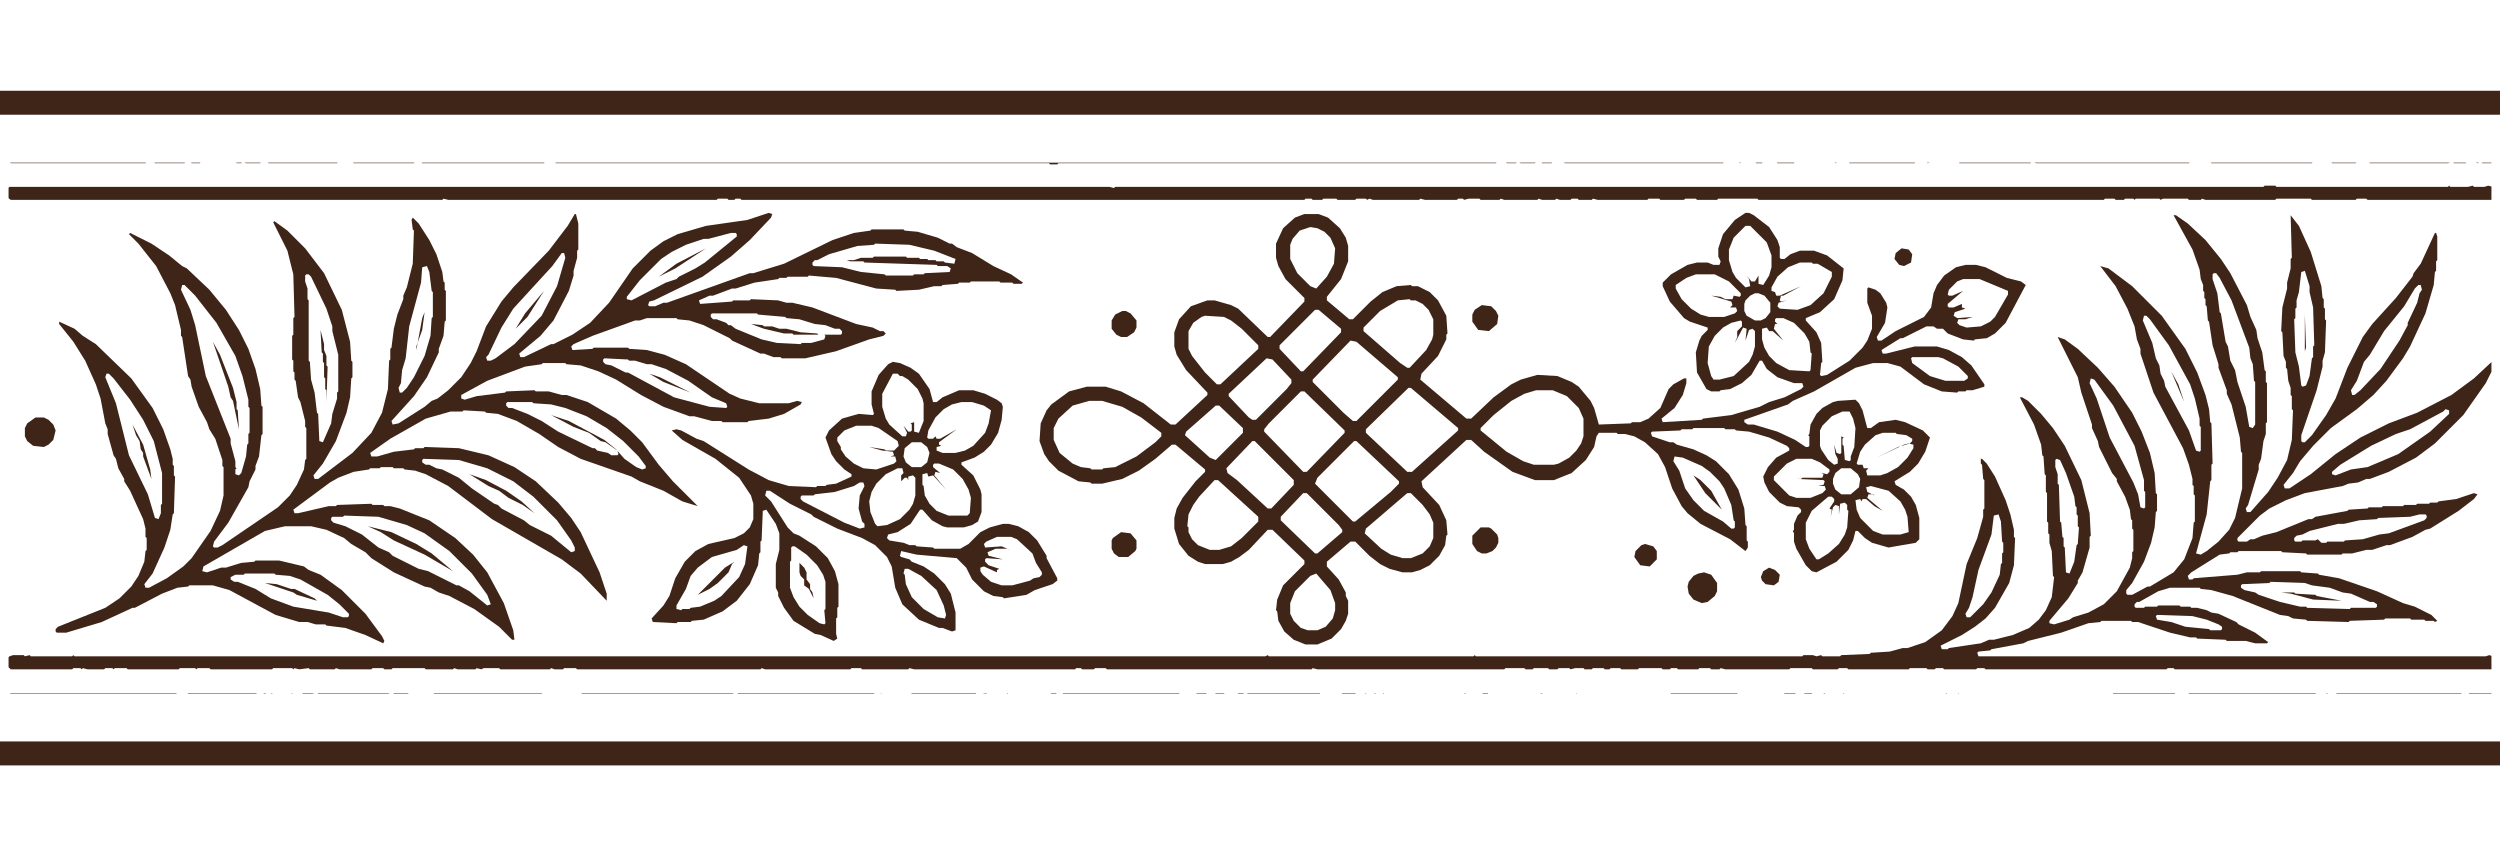
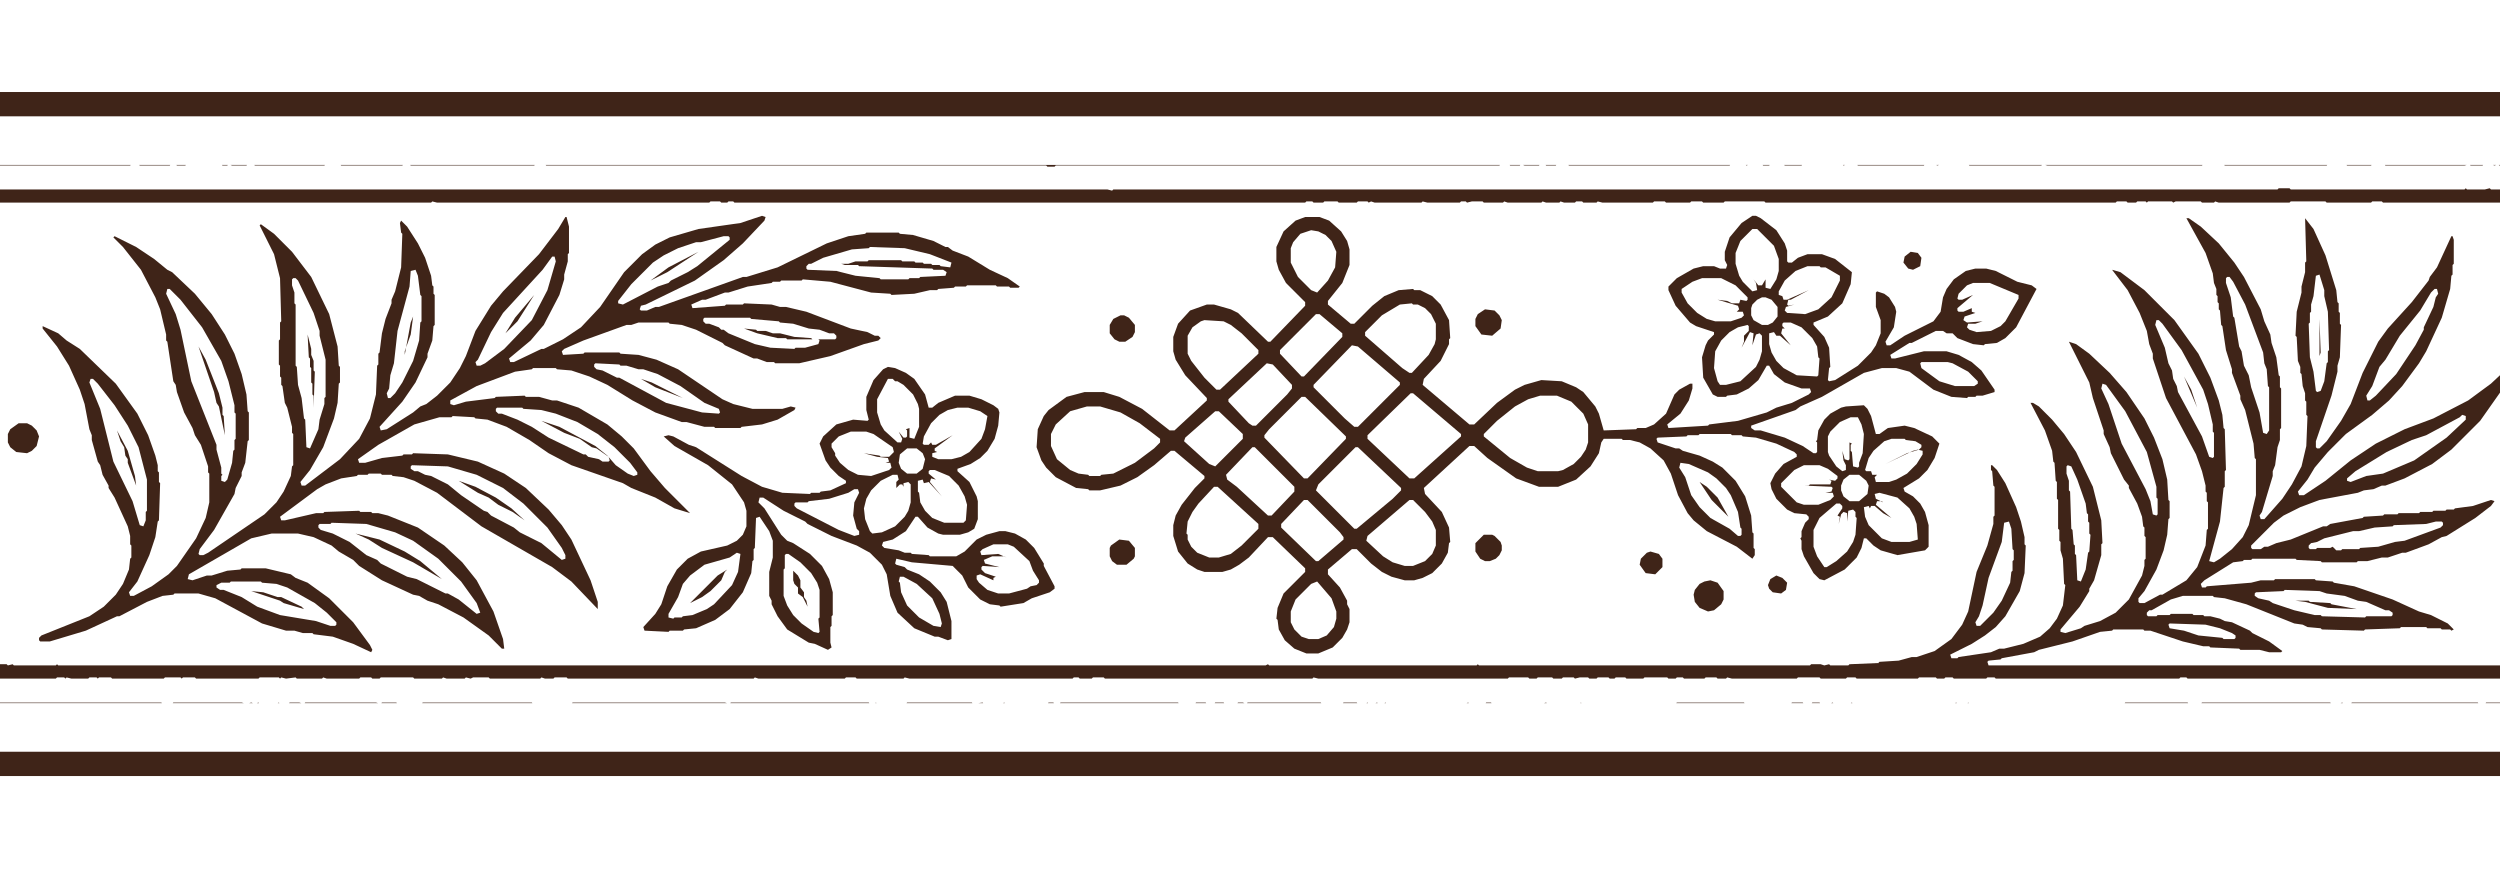
- <svg xmlns="http://www.w3.org/2000/svg" width="292" height="100" viewBox="4 0 292 100">
+ <svg xmlns="http://www.w3.org/2000/svg" width="288" height="100" viewBox="6 0 288 100">
  <defs>
    <clipPath id="interior">
      <rect x="5" y="19" width="290" height="62" />
    </clipPath>
  </defs>
  <g clip-path="url(#interior)">
    <g transform="translate(300 0) rotate(90) scale(0.1381215)">
      <path fill="#3F2418" fill-rule="evenodd" d="M364,2096L359,2098L355,2102L353,2106L353,2113L358,2120L362,2122L369,2122L373,2120L377,2115L378,2106L376,2102L372,2098Z M239,1278L232,1288L225,1303L214,1321L209,1334L206,1338L206,1340L201,1350L196,1367L195,1378L194,1379L194,1406L195,1407L197,1421L203,1439L223,1480L231,1506L231,1509L256,1579L256,1582L259,1589L259,1594L258,1595L255,1594L254,1590L234,1549L217,1525L203,1509L184,1491L181,1490L180,1493L186,1511L191,1546L198,1570L204,1582L212,1593L227,1608L256,1628L273,1644L283,1659L291,1675L291,1677L302,1700L302,1703L299,1704L284,1686L271,1675L246,1662L233,1658L229,1658L218,1655L212,1655L211,1654L189,1654L181,1656L181,1657L191,1663L212,1679L243,1709L255,1719L276,1732L297,1740L307,1745L319,1753L330,1764L337,1773L339,1778L344,1784L358,1806L359,1811L356,1812L335,1793L319,1782L298,1772L295,1772L284,1768L272,1767L271,1766L246,1766L245,1767L239,1767L238,1768L230,1769L215,1774L203,1780L189,1789L184,1794L186,1795L194,1794L195,1793L223,1794L243,1799L250,1802L253,1802L266,1807L278,1810L294,1812L295,1813L304,1813L305,1814L329,1815L349,1820L366,1829L383,1845L405,1874L405,1877L402,1878L392,1870L373,1859L349,1850L336,1847L320,1846L319,1845L306,1845L305,1846L289,1847L262,1854L231,1869L210,1885L195,1900L187,1911L188,1912L212,1900L232,1895L268,1894L269,1895L283,1895L284,1896L304,1896L305,1895L314,1895L315,1894L321,1894L322,1893L336,1891L340,1889L356,1885L361,1885L362,1884L388,1884L389,1885L397,1886L410,1892L419,1898L429,1908L461,1955L463,1959L463,1962L462,1963L458,1962L442,1950L412,1933L407,1932L397,1927L394,1927L386,1924L368,1922L367,1921L344,1921L343,1922L329,1923L312,1927L295,1933L279,1941L262,1952L245,1966L227,1985L225,1989L216,2000L206,2015L197,2033L198,2034L206,2026L225,2011L248,1999L258,1995L279,1990L284,1990L285,1989L318,1984L321,1982L327,1981L344,1975L357,1968L363,1966L371,1961L389,1955L394,1955L395,1954L419,1954L432,1957L449,1965L472,1981L479,1988L489,2002L497,2017L497,2020L494,2021L485,2014L463,2004L448,1999L435,1997L434,1996L403,1995L402,1996L394,1996L393,1997L388,1997L380,1999L363,2005L345,2014L320,2032L291,2062L284,2073L278,2080L272,2093L274,2093L289,2081L305,2071L325,2062L337,2058L358,2054L363,2052L367,2052L385,2047L388,2045L396,2043L405,2038L407,2038L415,2033L439,2022L447,2020L454,2020L455,2019L465,2019L466,2020L475,2021L487,2026L496,2032L506,2042L514,2054L530,2094L532,2096L534,2096L535,2095L535,2087L526,2057L514,2031L514,2029L502,2006L497,1993L496,1984L495,1983L495,1963L499,1949L520,1910L526,1890L526,1883L528,1876L528,1868L529,1867L531,1851L537,1834L544,1819L542,1818L538,1820L519,1834L499,1854L486,1872L482,1882L479,1886L474,1907L474,1927L475,1928L476,1939L480,1952L480,1956L484,1968L483,1972L479,1971L449,1919L445,1902L445,1880L448,1867L455,1852L460,1846L467,1834L472,1829L484,1810L496,1784L497,1779L501,1772L504,1763L515,1742L530,1721L541,1710L541,1708L533,1709L510,1717L484,1731L469,1743L455,1758L440,1780L430,1805L428,1813L428,1818L427,1819L427,1828L426,1829L427,1858L428,1859L428,1865L434,1891L434,1894L431,1895L408,1864L404,1857L399,1844L397,1831L396,1830L396,1822L395,1821L395,1811L396,1810L396,1802L397,1801L398,1792L401,1783L411,1764L439,1727L473,1668L485,1652L508,1630L502,1630L484,1636L450,1652L438,1660L425,1671L407,1690L395,1708L385,1730L379,1755L378,1784L379,1785L379,1792L380,1793L382,1810L386,1824L386,1829L383,1830L371,1813L354,1783L348,1762L348,1752L347,1751L348,1733L349,1732L350,1722L356,1706L367,1687L378,1671L388,1652L403,1609L407,1602L415,1582L424,1566L428,1553L407,1574L393,1586L374,1600L364,1610L354,1622L340,1646L334,1664L334,1668L331,1679L331,1690L330,1691L331,1715L332,1716L335,1740L338,1750L337,1753L334,1753L322,1731L310,1699L308,1685L307,1684L307,1665L308,1664L309,1652L314,1637L321,1622L334,1601L344,1582L352,1560L352,1556L356,1541L356,1533L357,1532L357,1511L356,1510L354,1493L350,1480L342,1466L340,1465L339,1469L341,1476L341,1501L337,1517L333,1526L308,1563L300,1581L296,1596L295,1611L294,1612L294,1641L295,1642L296,1659L293,1660L291,1658L284,1642L271,1606L271,1602L269,1596L269,1571L270,1570L271,1560L275,1548L286,1526L288,1524L299,1500L299,1497L302,1489L302,1483L303,1482L303,1462L297,1436L287,1408L284,1396L282,1394L280,1396L280,1399L277,1405L274,1419L260,1456L256,1473L256,1478L254,1485L253,1508L254,1509L254,1523L255,1524L257,1551L254,1552L250,1543L250,1540L244,1524L244,1521L239,1505L236,1485L235,1484L235,1478L234,1477L234,1460L233,1459L235,1436L244,1402L245,1386L246,1385L245,1366L242,1353L242,1347L241,1346L240,1333L239,1332L239,1323L238,1322L238,1298L239,1297L239,1287L240,1286L240,1279Z M439,2009L438,2012L418,2018L385,2034L341,2045L319,2054L316,2053L316,2051L320,2047L338,2033L355,2022L373,2013L400,2006L426,2006L427,2007L434,2007Z M405,2015L397,2016L376,2022L359,2031L368,2028L373,2025L380,2024L383,2022L386,2022Z M402,1941L401,1944L397,1944L396,1943L395,1944L390,1944L375,1948L371,1948L318,1969L275,1978L262,1982L245,1990L241,1989L241,1987L250,1978L273,1960L301,1944L318,1938L338,1933L344,1933L345,1932L366,1932L367,1933L375,1933L376,1934L386,1935L400,1939Z M363,1941L347,1942L346,1943L340,1943L328,1946L300,1957L289,1963L327,1950L336,1948L339,1946Z M232,1884L232,1882L234,1880L261,1867L276,1862L280,1862L300,1857L331,1857L332,1858L337,1858L350,1862L358,1863L374,1870L373,1873L350,1874L349,1875L332,1877L321,1880L306,1881L305,1882L254,1882L253,1883L244,1883L238,1885L233,1885Z M340,1867L310,1866L309,1867L301,1867L296,1869L291,1869L279,1872L298,1871L299,1870L306,1870L307,1869L319,1869L320,1868L329,1868L330,1867Z M521,1848L522,1849L522,1853L518,1865L513,1895L506,1914L498,1927L492,1942L492,1945L490,1948L488,1948L486,1944L486,1937L485,1936L485,1911L486,1910L487,1898L490,1889L503,1866L511,1856L519,1848Z M508,1875L506,1877L498,1894L498,1897L494,1909L493,1919L501,1895L503,1892Z M225,1782L230,1780L246,1778L247,1777L268,1777L269,1778L284,1779L301,1784L319,1793L328,1799L332,1803L332,1805L328,1806L324,1804L313,1803L303,1800L276,1797L239,1787L226,1786Z M264,1784L269,1786L296,1791L293,1791L279,1786Z M511,1728L512,1731L500,1746L495,1755L495,1757L483,1781L481,1789L470,1811L467,1814L463,1823L452,1837L445,1851L442,1861L440,1863L438,1863L437,1862L437,1853L436,1852L437,1823L444,1799L451,1784L466,1763L485,1744L503,1731Z M483,1760L468,1778L460,1791L450,1812L445,1832L450,1821L457,1810L469,1784Z M214,1666L218,1665L242,1672L267,1685L291,1708L303,1724L305,1728L305,1731L302,1732L300,1730L277,1719L261,1709L225,1676L214,1668Z M246,1683L265,1699L278,1707L268,1697Z M466,1657L467,1660L453,1677L444,1695L440,1700L430,1719L427,1722L426,1725L413,1744L404,1755L397,1769L396,1774L393,1780L393,1783L391,1786L389,1786L388,1785L389,1755L396,1731L407,1709L420,1692L440,1672L457,1660L463,1657Z M434,1691L424,1702L415,1715L406,1732L401,1746L411,1730L415,1721L421,1713L427,1701Z M396,1597L397,1600L395,1605L388,1615L380,1622L372,1632L356,1662L351,1677L361,1658L366,1645L373,1635L374,1631L381,1621L384,1620L385,1621L385,1626L383,1629L381,1638L379,1640L379,1642L365,1671L356,1685L350,1697L345,1710L345,1713L343,1715L341,1715L340,1714L340,1693L341,1692L342,1677L345,1665L352,1647L362,1630L373,1616L386,1603L394,1597Z M344,1528L345,1529L344,1543L336,1573L315,1612L315,1614L309,1626L308,1631L306,1633L304,1633L303,1632L304,1612L305,1611L305,1606L308,1596L308,1592L312,1580L322,1561L336,1541L341,1529Z M332,1559L319,1585L316,1594L323,1582Z M198,1520L200,1520L222,1547L227,1555L234,1569L236,1571L239,1580L254,1609L253,1613L251,1613L237,1602L219,1584L213,1575L207,1563L202,1548L202,1544L197,1525L197,1521Z M210,1546L223,1571L234,1586L227,1572Z M282,1431L283,1432L283,1451L282,1452L281,1466L278,1478L278,1484L276,1490L276,1497L275,1498L274,1508L278,1497L282,1480L282,1473L283,1472L283,1446L284,1445L287,1446L290,1457L290,1465L291,1466L290,1486L287,1499L278,1521L275,1525L275,1527L273,1529L270,1537L270,1540L268,1542L266,1542L265,1541L265,1503L266,1502L268,1479L269,1478L270,1467L274,1454L275,1445L278,1437L278,1433L280,1431Z M219,1335L223,1336L222,1344L221,1345L221,1351L220,1352L220,1358L219,1359L219,1365L218,1366L218,1376L217,1377L217,1404L218,1405L218,1415L220,1421L220,1427L221,1424L221,1413L222,1412L224,1351L225,1350L225,1342L227,1339L230,1340L231,1361L232,1362L232,1370L233,1371L233,1394L232,1395L230,1415L226,1431L225,1455L224,1456L222,1456L220,1454L220,1452L215,1442L208,1418L207,1404L206,1403L207,1374L212,1353Z M491,1249L489,1249L472,1258L470,1258L457,1266L450,1273L445,1282L443,1290L443,1295L446,1306L450,1314L460,1324L464,1331L464,1353L463,1354L462,1368L461,1369L461,1374L459,1379L457,1391L455,1393L452,1392L450,1384L443,1373L431,1365L431,1363L440,1355L445,1346L446,1342L446,1328L444,1321L441,1316L433,1313L418,1313L414,1314L402,1320L393,1330L391,1330L387,1319L382,1311L376,1305L366,1299L355,1296L344,1295L341,1296L338,1300L333,1310L330,1320L330,1332L336,1346L340,1351L340,1354L329,1357L316,1366L311,1373L307,1382L306,1388L308,1392L317,1400L331,1406L342,1406L350,1404L351,1405L350,1417L354,1431L364,1442L370,1445L384,1440L390,1436L397,1429L401,1423L403,1423L409,1436L410,1444L411,1445L411,1452L412,1453L411,1476L406,1493L397,1510L373,1548L371,1554L364,1567L363,1571L364,1575L372,1566L388,1538L404,1518L419,1508L426,1506L439,1506L446,1509L451,1514L455,1522L460,1544L466,1555L475,1564L489,1572L504,1577L512,1582L523,1592L526,1591L527,1571L526,1570L526,1559L525,1558L524,1548L517,1532L508,1520L494,1509L478,1502L468,1501L467,1500L458,1500L457,1499L432,1498L431,1495L443,1487L451,1484L465,1484L477,1487L497,1487L501,1485L504,1485L514,1480L525,1472L536,1454L537,1449L542,1438L540,1435L536,1436L523,1436L522,1435L514,1435L513,1434L494,1434L483,1437L472,1443L462,1453L453,1467L451,1472L446,1477L424,1491L419,1496L415,1495L415,1492L426,1475L435,1457L437,1455L447,1435L455,1414L461,1403L471,1393L479,1389L497,1386L511,1380L524,1366L531,1349L531,1346L534,1338L533,1335L518,1335L502,1339L494,1344L485,1353L479,1362L475,1372L473,1374L471,1381L470,1382L466,1381L469,1368L472,1334L480,1326L490,1321L500,1311L504,1303L505,1295L506,1294L503,1275L499,1268L494,1253Z M462,1511L477,1513L488,1518L504,1533L508,1539L513,1551L514,1559L515,1560L515,1566L516,1567L515,1571L512,1571L498,1563L487,1559L480,1553L471,1541L465,1520L461,1514Z M475,1522L480,1530L503,1553L498,1543L493,1536L484,1527L477,1524Z M528,1446L527,1450L520,1460L513,1467L505,1472L497,1475L475,1475L474,1474L463,1474L462,1473L462,1471L469,1461L478,1452L486,1447L492,1445L515,1445L516,1446L527,1445Z M506,1455L501,1456L498,1458L494,1458L490,1461L484,1461L480,1463L475,1468L476,1467L484,1467L487,1466L490,1463L495,1463L498,1459Z M446,1412L447,1416L442,1429L424,1464L422,1466L420,1466L419,1465L419,1455L418,1454L416,1437L411,1421L408,1416L408,1413L411,1412L419,1416L430,1417L441,1414L443,1412Z M390,1385L392,1387L397,1402L396,1413L392,1421L386,1428L380,1432L378,1432L373,1435L370,1435L364,1429L360,1419L360,1406L362,1400L373,1384L377,1383L381,1387L381,1394L380,1395L378,1408L381,1397L382,1388L385,1387L386,1390L386,1386Z M396,1380L400,1379L402,1381L407,1381L413,1384L407,1381L404,1378L404,1376L406,1375L403,1375L402,1371L404,1369L419,1369L426,1371L431,1374L439,1382L444,1393L445,1401L443,1403L433,1407L424,1408L416,1406L409,1402L401,1394L396,1384Z M366,1366L365,1370L353,1370L357,1370L358,1373L359,1372L364,1372L365,1373L365,1375L360,1379L366,1376L369,1377L369,1380L359,1391L354,1394L344,1397L333,1397L316,1388L316,1384L318,1382L318,1380L321,1375L329,1367L337,1363L341,1362L356,1362Z M383,1357L391,1359L395,1364L395,1372L391,1377L386,1379L379,1378L374,1372L374,1364L378,1359Z M523,1344L522,1350L515,1362L505,1372L494,1377L486,1378L485,1379L481,1378L481,1375L487,1364L499,1351L512,1345L520,1343Z M434,1323L436,1325L436,1341L432,1351L426,1357L419,1361L411,1362L410,1363L401,1363L400,1359L403,1358L402,1354L414,1343L402,1353L399,1352L400,1348L395,1354L393,1354L392,1353L392,1349L397,1337L405,1329L414,1324L421,1322Z M347,1305L358,1307L366,1310L377,1320L381,1327L383,1335L383,1346L381,1351L378,1351L377,1347L376,1349L374,1349L363,1334L371,1348L371,1351L369,1352L371,1354L371,1358L370,1359L364,1358L353,1352L346,1345L342,1338L340,1330L340,1321L343,1311Z M486,1262L488,1264L489,1269L491,1272L495,1287L495,1296L492,1305L486,1312L483,1314L480,1314L479,1311L484,1300L482,1300L481,1298L478,1307L475,1310L473,1310L472,1309L473,1295L470,1307L467,1308L464,1301L464,1291L465,1289L462,1296L463,1310L460,1311L458,1309L454,1300L454,1288L456,1283L468,1270L476,1267L484,1262Z M457,1182L451,1187L450,1195L455,1202L457,1203L464,1203L468,1201L471,1197L471,1189L466,1183L464,1182Z M271,1182L265,1187L263,1191L263,1194L266,1200L271,1203L278,1203L283,1199L285,1195L285,1190L281,1184L277,1182Z M455,876L452,877L447,882L446,884L446,891L453,898L460,898L466,894L468,890L468,886L466,881L463,878L459,876Z M267,876L263,878L259,882L258,890L262,896L266,898L272,898L279,893L280,884L274,877Z M466,742L462,745L460,752L461,755L466,760L471,761L478,756L479,748L473,742Z M493,691L486,696L484,702L485,707L487,711L492,715L496,716L502,715L507,711L510,704L509,699L504,693L500,691Z M486,638L482,642L480,647L483,652L488,654L491,653L494,650L495,643L492,639Z M215,526L211,529L210,535L214,540L219,541L224,537L225,533L222,527Z M241,430L238,434L235,446L226,464L224,472L224,481L226,489L233,499L241,505L248,508L260,510L268,516L280,540L288,552L288,555L285,556L273,549L260,547L256,548L248,553L245,557L243,563L244,564L256,564L267,560L278,560L288,564L294,568L305,579L317,598L318,603L317,604L307,603L306,602L290,603L281,607L271,616L269,616L264,604L253,592L237,585L227,584L216,598L212,609L212,621L215,629L219,634L219,637L218,638L209,638L203,640L192,647L182,660L180,664L180,667L186,676L198,686L210,690L217,690L221,688L224,689L224,694L222,699L222,708L224,716L232,730L239,737L242,737L255,731L269,719L272,714L277,699L279,699L284,704L288,706L298,709L315,708L329,700L331,696L331,689L330,688L329,680L324,670L317,662L305,655L305,653L312,649L319,640L324,626L324,619L327,618L329,620L336,634L340,647L344,655L351,679L354,703L355,704L357,737L354,738L345,727L334,720L324,717L320,717L320,719L325,728L329,732L345,739L354,749L357,756L357,763L358,764L359,791L345,795L339,798L327,808L323,814L318,826L317,843L321,857L325,865L336,880L354,899L354,903L321,942L316,941L301,927L287,920L283,920L282,919L267,920L254,927L247,934L242,944L242,949L241,950L242,962L247,974L255,984L270,999L270,1002L254,1021L251,1021L236,1009L221,1003L208,1003L201,1005L193,1010L184,1020L181,1028L181,1040L184,1048L193,1058L206,1064L218,1064L225,1062L236,1056L252,1040L255,1040L285,1069L285,1071L261,1096L258,1102L254,1116L254,1122L259,1136L270,1146L281,1150L293,1150L300,1148L313,1140L332,1122L334,1122L359,1149L359,1153L341,1176L331,1195L327,1208L327,1224L331,1239L342,1254L347,1258L358,1263L373,1264L384,1260L390,1256L398,1248L407,1231L408,1221L409,1220L409,1211L405,1194L398,1180L388,1166L376,1152L376,1149L397,1124L399,1124L407,1132L421,1143L430,1148L438,1150L447,1150L460,1146L470,1138L475,1130L477,1124L477,1109L475,1102L471,1095L465,1087L448,1071L448,1067L474,1040L477,1040L495,1058L507,1063L516,1064L517,1063L525,1062L534,1057L541,1049L545,1039L545,1029L540,1017L532,1009L525,1005L519,1003L508,1003L504,1005L501,1005L490,1011L479,1021L475,1021L458,1001L458,997L470,985L477,976L481,968L484,957L484,949L482,942L478,934L470,926L461,921L453,920L452,919L440,920L427,926L412,940L407,941L372,903L372,899L382,888L399,864L406,845L406,829L400,814L389,802L378,795L369,793L366,791L366,776L367,775L367,769L369,761L374,752L384,741L395,735L413,729L428,721L434,716L443,705L456,680L466,667L463,665L458,665L457,666L445,666L444,667L430,668L414,673L401,681L390,692L385,700L380,711L376,725L374,728L374,731L369,746L366,747L365,746L364,722L363,721L363,712L362,711L362,685L363,684L363,676L364,675L365,664L370,647L377,632L379,630L381,630L387,641L395,648L403,652L408,651L416,647L425,638L428,632L429,622L431,620L433,620L436,623L443,626L448,626L449,627L451,626L458,626L464,624L478,616L483,611L484,607L475,590L465,580L457,576L449,574L449,572L455,566L459,560L463,546L459,523L456,520L438,520L427,523L420,527L414,533L410,540L407,541L399,528L392,521L382,515L370,511L364,517L357,532L355,540L357,554L362,561L362,564L347,568L341,571L338,574L339,589L340,593L345,602L350,607L359,612L367,613L368,614L369,613L377,613L378,614L378,616L372,625L365,640L359,660L359,665L357,668L355,668L342,631L339,627L331,609L311,574L307,559L307,547L310,536L325,516L331,501L332,488L331,487L331,481L330,480L330,475L327,465L325,465L309,476L302,484L296,495L293,505L293,524L299,548L299,551L296,552L286,536L286,534L276,514L276,508L278,505L278,500L282,496L287,483L288,474L287,473L286,463L282,456L273,447Z M366,1161L369,1161L374,1166L386,1182L395,1200L396,1210L397,1211L397,1220L396,1221L395,1229L392,1236L383,1247L372,1252L362,1252L354,1248L343,1236L339,1222L339,1211L344,1194L353,1178Z M362,1092L366,1092L389,1115L387,1120L368,1141L365,1140L343,1115L343,1112Z M437,1079L441,1079L455,1093L462,1102L465,1112L465,1120L461,1130L456,1135L450,1138L446,1138L445,1139L435,1138L427,1134L420,1129L406,1116L406,1113Z M295,1079L325,1111L325,1114L315,1124L301,1135L295,1138L280,1138L273,1134L268,1127L267,1124L268,1108L271,1102L278,1093L292,1079Z M321,1051L324,1051L329,1055L355,1081L355,1084L353,1087L335,1104L333,1104L303,1072L304,1067Z M410,1049L430,1068L430,1071L406,1097L400,1105L396,1106L373,1084L373,1082L406,1049Z M485,1030L499,1018L510,1014L516,1014L523,1016L530,1022L533,1029L533,1037L531,1043L525,1049L519,1052L510,1052L500,1048L487,1035Z M192,1035L193,1029L196,1023L201,1018L210,1014L223,1015L234,1021L244,1030L242,1035L231,1046L219,1052L207,1052L202,1050L195,1044Z M278,1009L281,1009L314,1041L314,1043L295,1061L292,1061L262,1031L262,1028Z M450,1008L468,1029L468,1031L440,1060L437,1060L417,1041L417,1038L444,1011L448,1008Z M364,1006L366,1006L399,1038L399,1041L365,1074L363,1074L358,1070L331,1043L331,1040Z M319,961L321,961L356,996L356,999L349,1007L323,1033L321,1033L288,1001L289,996Z M407,960L409,960L416,967L441,997L441,999L409,1031L404,1029L373,998L373,996Z M442,931L455,931L462,934L468,940L472,950L472,957L469,967L464,975L451,989L447,988L417,953L417,950L427,940L435,934Z M270,931L283,931L287,932L296,937L311,951L311,953L307,959L280,990L277,990L263,976L254,961L253,951L254,950L254,946L257,940L262,935Z M362,910L364,910L399,949L399,953L366,988L363,988L328,952L328,950Z M354,804L369,804L375,806L381,810L387,816L392,825L393,829L393,846L390,855L382,869L364,891L362,891L351,880L339,865L333,854L330,844L330,830L335,818L345,808Z M447,677L447,679L441,686L432,702L423,711L413,718L398,723L390,728L386,727L387,720L394,704L399,697L407,689L413,685L427,679L440,677L441,676L446,676Z M431,687L415,696L406,705L402,711L417,701Z M263,674L265,676L268,685L268,698L266,705L261,713L253,721L244,726L241,726L235,717L232,709L232,693L238,681L248,671L250,671L251,672L250,677L253,678L253,684L251,688L250,696L255,679L258,678L260,680L260,682L260,675Z M271,671L272,670L276,670L280,674L285,674L290,676L277,669L278,666L288,667L279,664L278,661L280,659L293,659L300,661L306,664L318,677L321,689L321,694L318,696L307,699L293,698L284,693L277,686L273,679Z M256,646L264,646L269,650L271,654L271,659L267,666L263,668L257,668L254,667L250,663L248,659L248,656L250,651Z M191,663L205,649L216,645L226,645L233,647L241,652L240,656L233,656L238,659L238,662L233,666L236,664L242,663L243,667L235,675L230,678L220,681L211,681L201,677L191,667Z M313,612L314,613L313,630L307,641L301,647L294,651L287,653L278,653L277,649L280,647L280,644L288,635L278,643L274,642L274,640L276,638L272,642L270,642L269,641L269,635L273,626L282,617L289,613L298,612L299,611Z M397,596L399,596L401,598L400,603L401,601L404,602L404,619L405,620L405,624L406,601L407,600L410,601L411,606L411,600L414,599L417,602L421,612L421,624L419,630L406,643L403,643L392,632L388,624L388,611L391,604Z M230,594L234,594L248,601L258,612L262,623L261,638L259,640L256,639L254,632L255,637L254,638L250,637L250,635L242,620L250,638L250,641L247,642L246,645L243,645L234,640L226,631L222,621L222,611L223,610L223,606Z M420,594L422,592L424,592L430,596L431,594L437,595L429,593L427,591L428,588L435,588L426,587L425,583L427,581L431,581L432,580L446,581L452,583L460,588L468,597L473,605L473,607L464,613L456,616L442,616L432,611L420,597Z M348,579L354,576L362,574L378,575L386,578L389,578L390,579L389,583L377,584L376,585L371,585L370,584L369,586L365,586L364,585L365,586L383,586L384,587L383,590L376,592L384,591L388,589L392,589L393,592L389,597L380,603L377,604L364,604L360,602L352,594L348,585Z M405,570L412,571L418,578L418,586L414,591L409,593L405,593L400,591L396,586L396,578L401,572Z M450,529L452,536L452,551L449,559L438,570L431,573L423,574L422,570L424,569L422,568L422,565L428,558L432,551L421,564L418,563L418,559L419,558L416,564L412,565L411,561L415,546L424,536L431,532L437,530Z M371,526L373,526L375,528L378,538L387,556L376,533L375,529L376,525L379,525L387,530L395,538L400,547L402,553L402,564L398,565L396,563L396,561L396,567L393,568L393,572L392,573L382,570L376,566L368,557L366,551L366,540L367,539L368,531Z M320,479L322,482L322,498L318,511L307,526L303,527L302,526L302,504L303,500L310,487L318,479Z M246,445L249,445L268,456L272,460L276,468L277,480L275,486L273,488L270,487L270,481L268,475L269,488L267,491L264,490L261,481L260,484L257,484L260,491L260,495L259,496L257,496L246,483L250,492L250,495L249,496L245,495L238,488L236,483L236,469Z M590,32L586,36L586,55L587,56L587,61L586,62L586,167L587,168L587,174L586,175L587,178L587,184L586,185L586,292L587,293L587,303L586,304L586,356L587,357L587,486L586,487L587,488L587,496L586,497L587,499L587,583L586,584L587,586L587,599L586,600L587,603L587,610L586,611L586,617L587,618L587,624L586,625L586,634L587,635L587,673L586,674L586,730L587,731L587,809L586,810L587,811L587,838L586,839L587,843L587,884L586,885L586,889L587,890L587,903L586,904L587,907L587,972L586,973L587,975L587,979L586,980L587,983L587,987L586,988L587,990L587,996L586,997L586,1008L587,1009L587,1026L586,1027L586,1088L587,1089L586,1092L586,1096L587,1097L587,1107L586,1108L586,1115L587,1116L587,1122L586,1123L586,1131L587,1132L587,1145L586,1146L586,1244L587,1245L587,1249L586,1250L586,1254L587,1255L587,1290L586,1291L587,1293L587,1308L586,1309L587,1317L586,1318L586,1372L587,1373L587,1397L586,1398L587,1399L587,1403L586,1404L586,1519L587,1520L586,1524L586,1651L587,1652L587,1684L586,1685L586,1776L587,1777L587,1797L586,1798L586,1810L587,1811L586,1815L586,1874L587,1875L586,1879L586,1887L587,1888L587,1895L586,1896L587,1898L587,1912L586,1913L587,1916L586,1919L587,1923L586,1927L586,1984L587,1985L587,1993L586,1994L586,2134L589,2138L593,2139L598,2136L600,2131L599,2130L599,2059L598,2058L598,2054L599,2053L599,1357L600,1356L599,1355L599,374L600,373L599,370L600,366L600,356L599,355L599,41L600,40L599,36L595,32Z M305,33L306,36L320,51L334,70L349,99L358,123L370,147L384,168L401,189L413,207L413,211L410,212L400,204L390,198L377,187L362,172L346,150L334,136L322,125L303,111L293,105L265,92L241,85L230,84L229,83L221,83L220,82L200,82L197,83L197,84L223,96L231,102L234,103L252,117L274,137L285,145L311,158L337,168L351,176L368,188L374,194L374,196L373,197L368,197L330,184L310,179L305,179L298,177L271,176L270,177L261,177L260,178L253,178L252,179L242,180L213,189L191,199L182,206L218,205L219,206L227,206L239,209L244,209L260,213L280,214L281,213L301,212L306,210L311,210L312,209L322,208L328,206L334,206L335,205L346,205L347,204L372,205L389,209L404,217L416,225L433,240L433,243L430,244L427,242L397,233L393,233L388,231L373,229L367,227L358,227L357,226L324,226L323,227L314,227L313,228L298,230L286,234L279,235L268,240L258,243L231,257L219,265L203,278L189,293L182,303L182,305L211,289L228,283L236,282L241,280L246,280L247,279L252,279L253,278L258,278L259,277L271,276L272,275L292,272L308,267L311,267L330,260L333,260L342,256L370,249L382,248L383,247L413,247L438,253L448,258L458,267L466,277L469,282L468,286L435,277L407,274L406,273L393,273L392,272L358,273L357,274L346,275L334,278L315,285L295,295L267,315L242,340L227,360L225,367L242,354L261,344L276,338L287,336L295,333L299,333L332,322L379,297L393,292L405,289L410,289L411,288L418,288L419,287L441,287L442,288L455,289L473,296L484,305L496,325L496,327L503,340L503,344L502,345L499,345L493,340L475,330L459,324L446,321L433,320L432,319L418,319L417,320L400,321L383,325L365,332L349,340L327,355L311,369L295,386L287,397L285,403L319,386L332,383L359,374L362,374L373,369L378,368L400,357L405,353L407,353L420,346L431,342L439,341L440,340L447,340L448,339L466,339L467,340L472,340L480,342L500,353L511,364L518,377L522,390L524,393L528,406L527,410L525,410L506,394L493,386L491,386L484,382L463,376L454,376L453,375L434,376L406,383L377,397L362,407L350,417L339,428L336,433L336,435L359,423L376,417L385,416L386,415L401,414L402,413L416,413L417,412L441,412L442,411L451,411L452,410L459,410L466,408L487,407L488,406L505,408L516,413L524,419L531,427L537,441L541,457L541,461L544,468L548,495L549,496L549,501L546,502L537,484L530,473L523,464L514,456L493,444L478,440L455,439L454,440L448,440L435,443L423,447L403,456L392,463L388,467L388,468L392,468L393,467L405,466L406,465L430,465L431,466L437,466L455,471L477,480L510,487L521,492L533,501L543,515L548,530L548,534L551,545L552,561L553,562L554,586L555,587L555,602L554,603L555,607L554,610L554,618L555,619L555,895L554,896L555,897L555,1070L554,1071L555,1073L555,2080L554,2081L555,2082L555,2117L554,2118L555,2122L554,2123L554,2132L555,2135L558,2138L561,2139L566,2134L566,2082L565,2081L565,2075L566,2074L565,2073L566,2069L566,2055L565,2054L565,2048L566,2047L565,2046L565,2036L566,2035L566,1992L565,1991L565,1978L566,1977L565,1976L565,1966L566,1965L566,1913L565,1912L565,1896L566,1895L565,1894L566,1890L565,1882L566,1881L566,1860L565,1859L566,1856L566,1829L565,1828L565,1819L566,1818L566,1812L565,1811L565,1784L566,1783L566,1760L565,1759L566,1756L566,1741L565,1740L566,1736L565,1734L565,1721L566,1720L566,1678L565,1677L566,1674L566,1667L565,1666L565,1656L566,1655L566,1500L565,1499L566,1496L566,1424L565,1423L565,1415L566,1414L566,1375L565,1374L566,1370L566,1234L565,1233L565,1229L566,1228L566,1218L565,1217L565,1208L566,1207L566,1034L565,1033L566,1029L566,871L565,870L565,854L566,853L566,847L565,846L565,834L566,833L566,826L565,825L565,816L566,815L565,811L565,804L566,803L566,797L565,796L565,787L566,786L566,782L565,781L565,773L566,772L566,758L565,757L565,738L566,737L566,731L565,730L565,725L566,724L566,707L565,706L565,697L566,696L566,689L565,688L566,684L566,630L565,629L565,611L566,610L566,589L565,588L565,581L566,580L566,529L565,528L565,514L566,513L566,507L565,506L565,500L566,499L566,472L565,471L565,465L566,464L566,311L565,310L565,305L566,304L566,36L564,33L558,32L555,35L554,38L555,41L555,470L552,471L551,470L550,460L549,459L544,432L542,428L535,400L527,377L526,367L525,366L525,341L526,340L526,335L535,308L539,291L539,286L540,285L541,261L542,260L542,244L544,236L544,226L543,225L535,236L528,250L526,252L519,267L518,273L516,277L514,285L514,290L513,291L513,299L512,300L512,318L513,319L513,329L514,330L514,337L513,338L511,338L509,336L509,334L500,318L497,308L497,283L498,282L499,273L504,255L520,215L521,208L523,204L524,193L525,192L526,157L525,156L524,127L523,126L523,105L524,104L524,93L525,92L525,85L526,84L525,82L520,87L513,101L510,111L500,133L489,165L486,182L485,183L484,197L483,198L483,231L484,232L484,243L486,251L489,288L490,289L490,292L487,293L484,290L469,266L468,258L467,257L467,251L466,250L466,214L467,213L468,193L469,192L469,163L468,162L468,154L465,142L465,137L461,125L461,122L454,103L448,92L447,88L432,64L422,51L418,48L417,51L422,66L424,81L425,82L425,88L426,89L426,99L427,100L427,110L428,111L428,128L429,129L429,140L430,141L431,157L432,158L437,185L439,188L439,191L450,218L453,230L456,237L456,240L458,243L458,250L457,251L455,251L436,232L430,224L423,210L417,194L411,162L409,157L408,149L405,142L405,139L399,123L387,100L375,84L351,60L324,41L310,34Z M435,453L441,451L458,450L459,449L467,449L468,450L476,450L477,451L486,452L501,459L511,466L522,477L522,480L519,481L514,478L505,475L482,470L452,459L436,457Z M485,393L484,396L463,397L462,398L455,398L454,399L442,400L441,401L410,402L409,403L401,403L395,405L389,405L388,404L389,401L400,396L420,389L428,388L429,387L435,387L436,386L445,386L446,385L460,386L461,387L475,389Z M430,330L429,333L418,335L408,339L370,359L337,370L324,376L320,375L321,372L343,356L377,338L406,330L415,330L416,329L429,329Z M382,283L381,286L364,292L327,312L322,313L316,316L309,317L303,320L290,323L271,331L267,330L267,328L270,325L292,309L325,291L337,287L354,283L360,283L361,282L381,282Z M340,296L325,301L314,307Z M532,264L533,265L533,274L532,275L530,295L526,307L524,319L521,320L520,319L521,289L524,277L528,267L530,264Z M362,238L361,241L344,244L323,251L313,253L305,257L293,259L289,261L265,265L264,266L248,268L236,272L232,272L231,271L231,269L235,266L254,256L294,241L303,240L308,238L322,237L323,236L359,236Z M229,194L242,190L247,190L260,187L292,186L293,187L302,187L303,188L318,190L326,193L327,196L326,197L310,199L298,202L270,203L269,202L261,202L260,201L254,201L247,199L230,197Z M266,194L297,194L294,193Z M513,133L514,134L514,155L515,156L514,192L513,193L513,198L509,215L503,233L501,236L499,245L497,248L495,248L494,247L493,224L492,223L493,194L495,188L497,173L501,162L502,155L509,139L509,136L511,133Z M508,163L504,184L503,185L502,202L501,203L501,214L502,206L507,187Z M241,96L245,95L248,97L256,99L273,107L275,107L288,114L312,130L330,147L334,152L334,154L330,155L322,150L306,144L300,139L280,127L259,110L244,101L241,98Z M436,91L438,91L440,93L451,123L452,131L456,145L457,160L458,161L458,175L459,176L459,180L456,183L457,185L457,196L458,197L458,202L457,203L455,203L453,201L452,196L449,190L443,166L443,161L440,148L439,133L438,132L437,105L435,97L435,92Z M347,72L350,72L365,88L384,115L395,141L397,155L402,168L401,171L399,171L393,164L377,138L367,117L363,105L348,77L346,75Z M161,32L158,35L157,39L158,42L158,51L157,52L158,56L158,71L157,72L158,73L158,218L157,219L157,228L158,229L158,1200L159,1201L158,1205L158,2135L162,2139L165,2139L169,2134L169,1769L168,1768L169,1764L169,1537L168,1536L168,1528L169,1527L169,1522L168,1521L168,1517L169,1516L169,1040L168,1039L168,1034L169,1033L169,1025L168,1024L168,1013L169,1012L169,997L168,996L168,988L169,987L168,985L169,982L169,943L168,942L169,938L169,911L168,910L168,906L169,905L168,901L168,892L169,891L169,875L168,874L169,871L169,843L168,842L169,839L169,828L168,827L169,824L169,815L168,814L168,809L169,808L169,797L168,796L169,792L169,750L168,749L168,740L169,739L169,719L168,718L168,709L169,708L169,691L168,690L168,657L169,656L169,364L168,363L168,355L169,354L169,347L168,346L168,339L169,338L168,337L168,317L169,316L168,314L168,293L169,292L169,282L168,281L169,278L169,219L168,218L168,189L169,188L169,151L168,150L168,142L169,141L169,36L167,33Z M131,31L128,32L124,37L124,89L125,90L125,96L124,97L125,100L125,111L124,112L124,137L125,138L125,149L124,150L124,168L125,169L125,190L124,191L124,218L125,219L125,224L124,225L125,227L125,232L124,233L125,234L125,243L124,244L124,299L125,300L125,313L124,314L124,387L125,388L125,425L124,426L125,429L125,433L124,434L125,436L125,441L124,442L125,443L125,458L124,459L125,461L125,473L124,474L124,549L125,550L124,553L124,557L125,558L125,562L124,563L125,564L125,600L124,601L124,637L125,638L125,688L124,689L124,700L125,701L125,715L124,716L125,717L125,723L124,724L124,740L125,741L125,745L124,746L125,749L125,794L124,795L124,819L125,820L125,845L124,846L124,857L125,858L125,866L124,867L124,879L125,880L125,909L124,910L125,913L125,917L124,918L125,920L125,924L124,925L124,949L125,950L125,968L124,969L124,1002L125,1003L125,1027L124,1028L124,1060L125,1061L125,1098L124,1099L124,1131L125,1132L125,1191L124,1192L124,1216L125,1217L125,1250L124,1251L124,1272L125,1273L125,1311L124,1312L125,1313L125,1322L124,1323L124,1335L125,1336L125,1340L124,1341L125,1344L125,1358L124,1359L124,1369L125,1370L125,1390L124,1391L124,1396L125,1397L125,1433L124,1434L124,1497L125,1498L125,1532L124,1533L124,1553L125,1554L125,1559L124,1560L125,1562L124,1566L125,1568L125,1612L124,1613L124,1647L125,1648L125,1681L124,1682L124,1737L125,1738L125,1773L124,1774L124,1778L125,1779L125,1818L124,1819L124,1858L125,1859L125,1883L124,1884L124,1907L125,1908L125,1937L124,1938L124,1979L125,1980L125,2012L124,2013L124,2040L125,2041L124,2133L126,2137L130,2139L133,2139L138,2134L138,2020L137,2019L137,2013L138,2012L138,1987L137,1986L137,1982L138,1981L138,1974L137,1973L137,1944L138,1943L138,1939L137,1938L138,1935L138,1923L137,1922L137,1917L138,1916L138,1858L137,1857L137,1845L138,1844L138,1793L137,1792L137,1787L138,1786L138,1683L137,1682L137,1674L138,1673L138,1256L139,1255L139,1249L138,1248L138,878L137,877L137,870L138,869L138,861L137,860L138,857L138,845L137,844L137,840L138,839L138,831L137,830L137,821L138,820L138,686L137,685L137,673L138,672L137,669L137,659L138,658L138,653L137,652L137,641L138,640L138,626L137,625L137,592L138,591L137,588L137,580L138,579L138,524L137,523L137,514L138,513L137,509L137,487L138,486L138,426L137,425L138,421L138,292L137,291L137,274L138,273L138,188L137,187L137,172L138,171L138,151L137,150L137,140L138,139L138,73L137,69L138,68L138,58L137,57L137,51L138,48L137,45L138,44L138,36L134,32Z" />
    </g>
  </g>
  <path d="M0 12H300 M0 88H300" stroke="#3F2418" stroke-width="2.8" fill="none" />
</svg>
